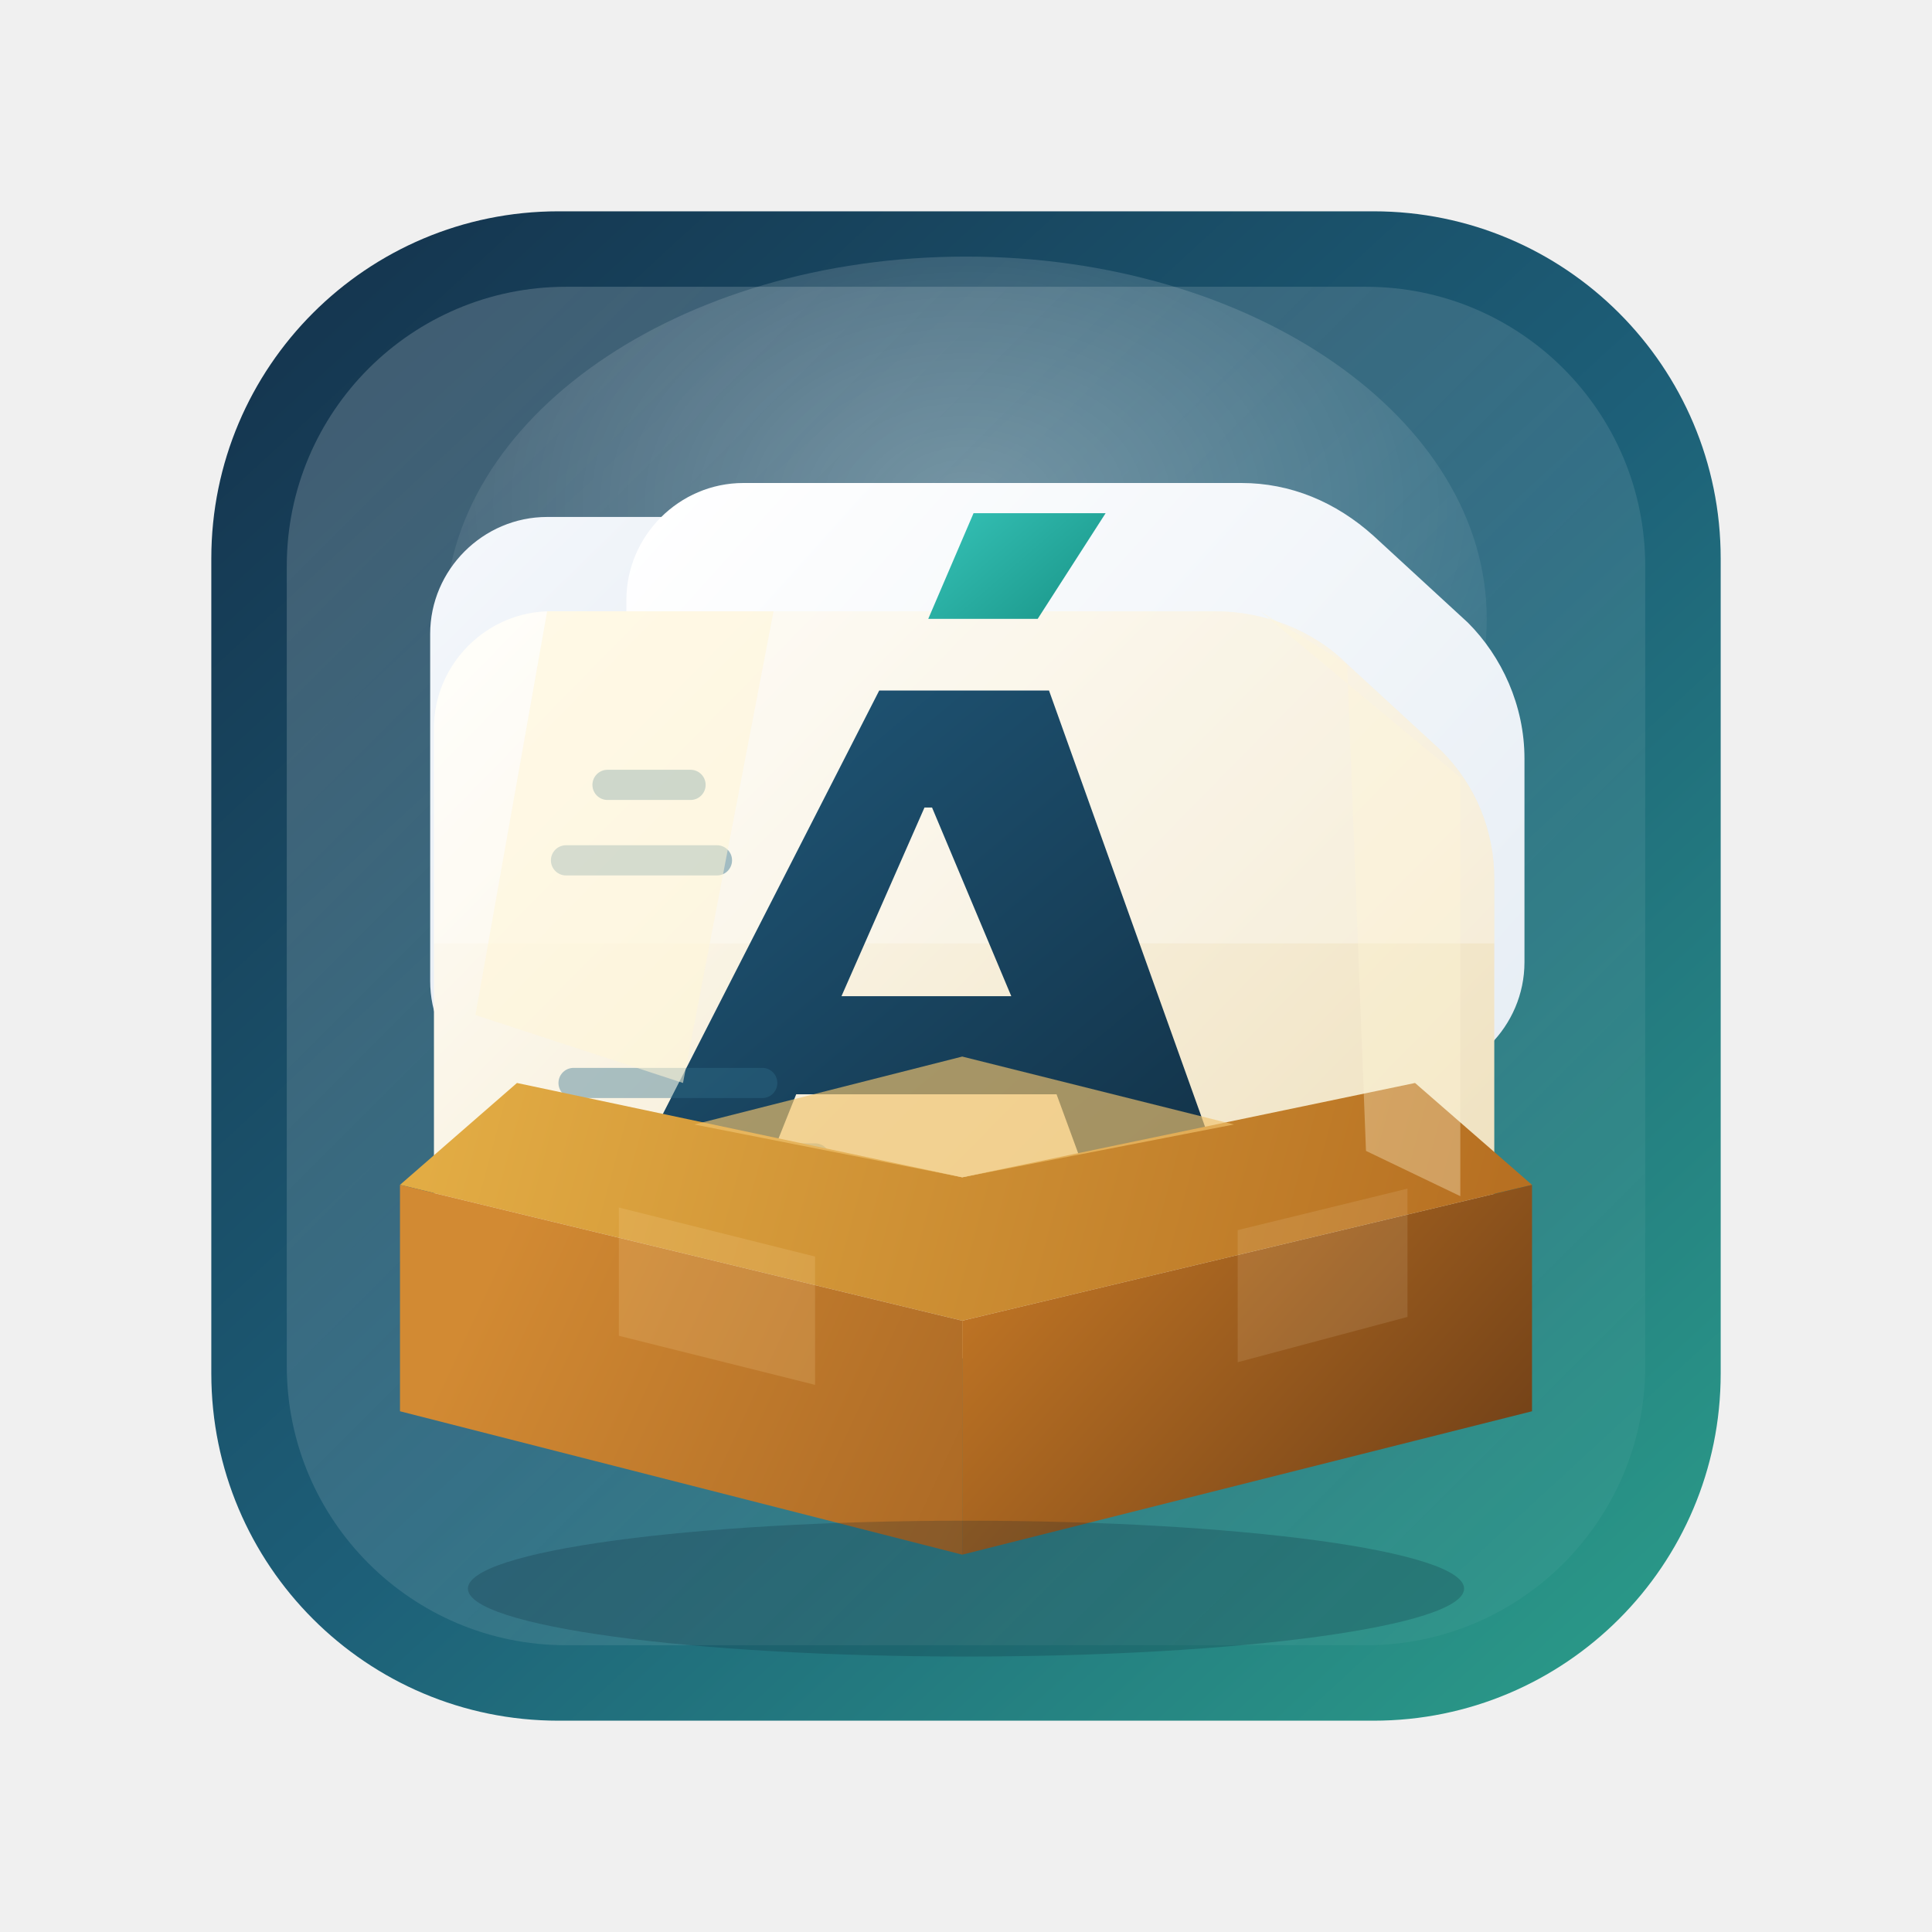
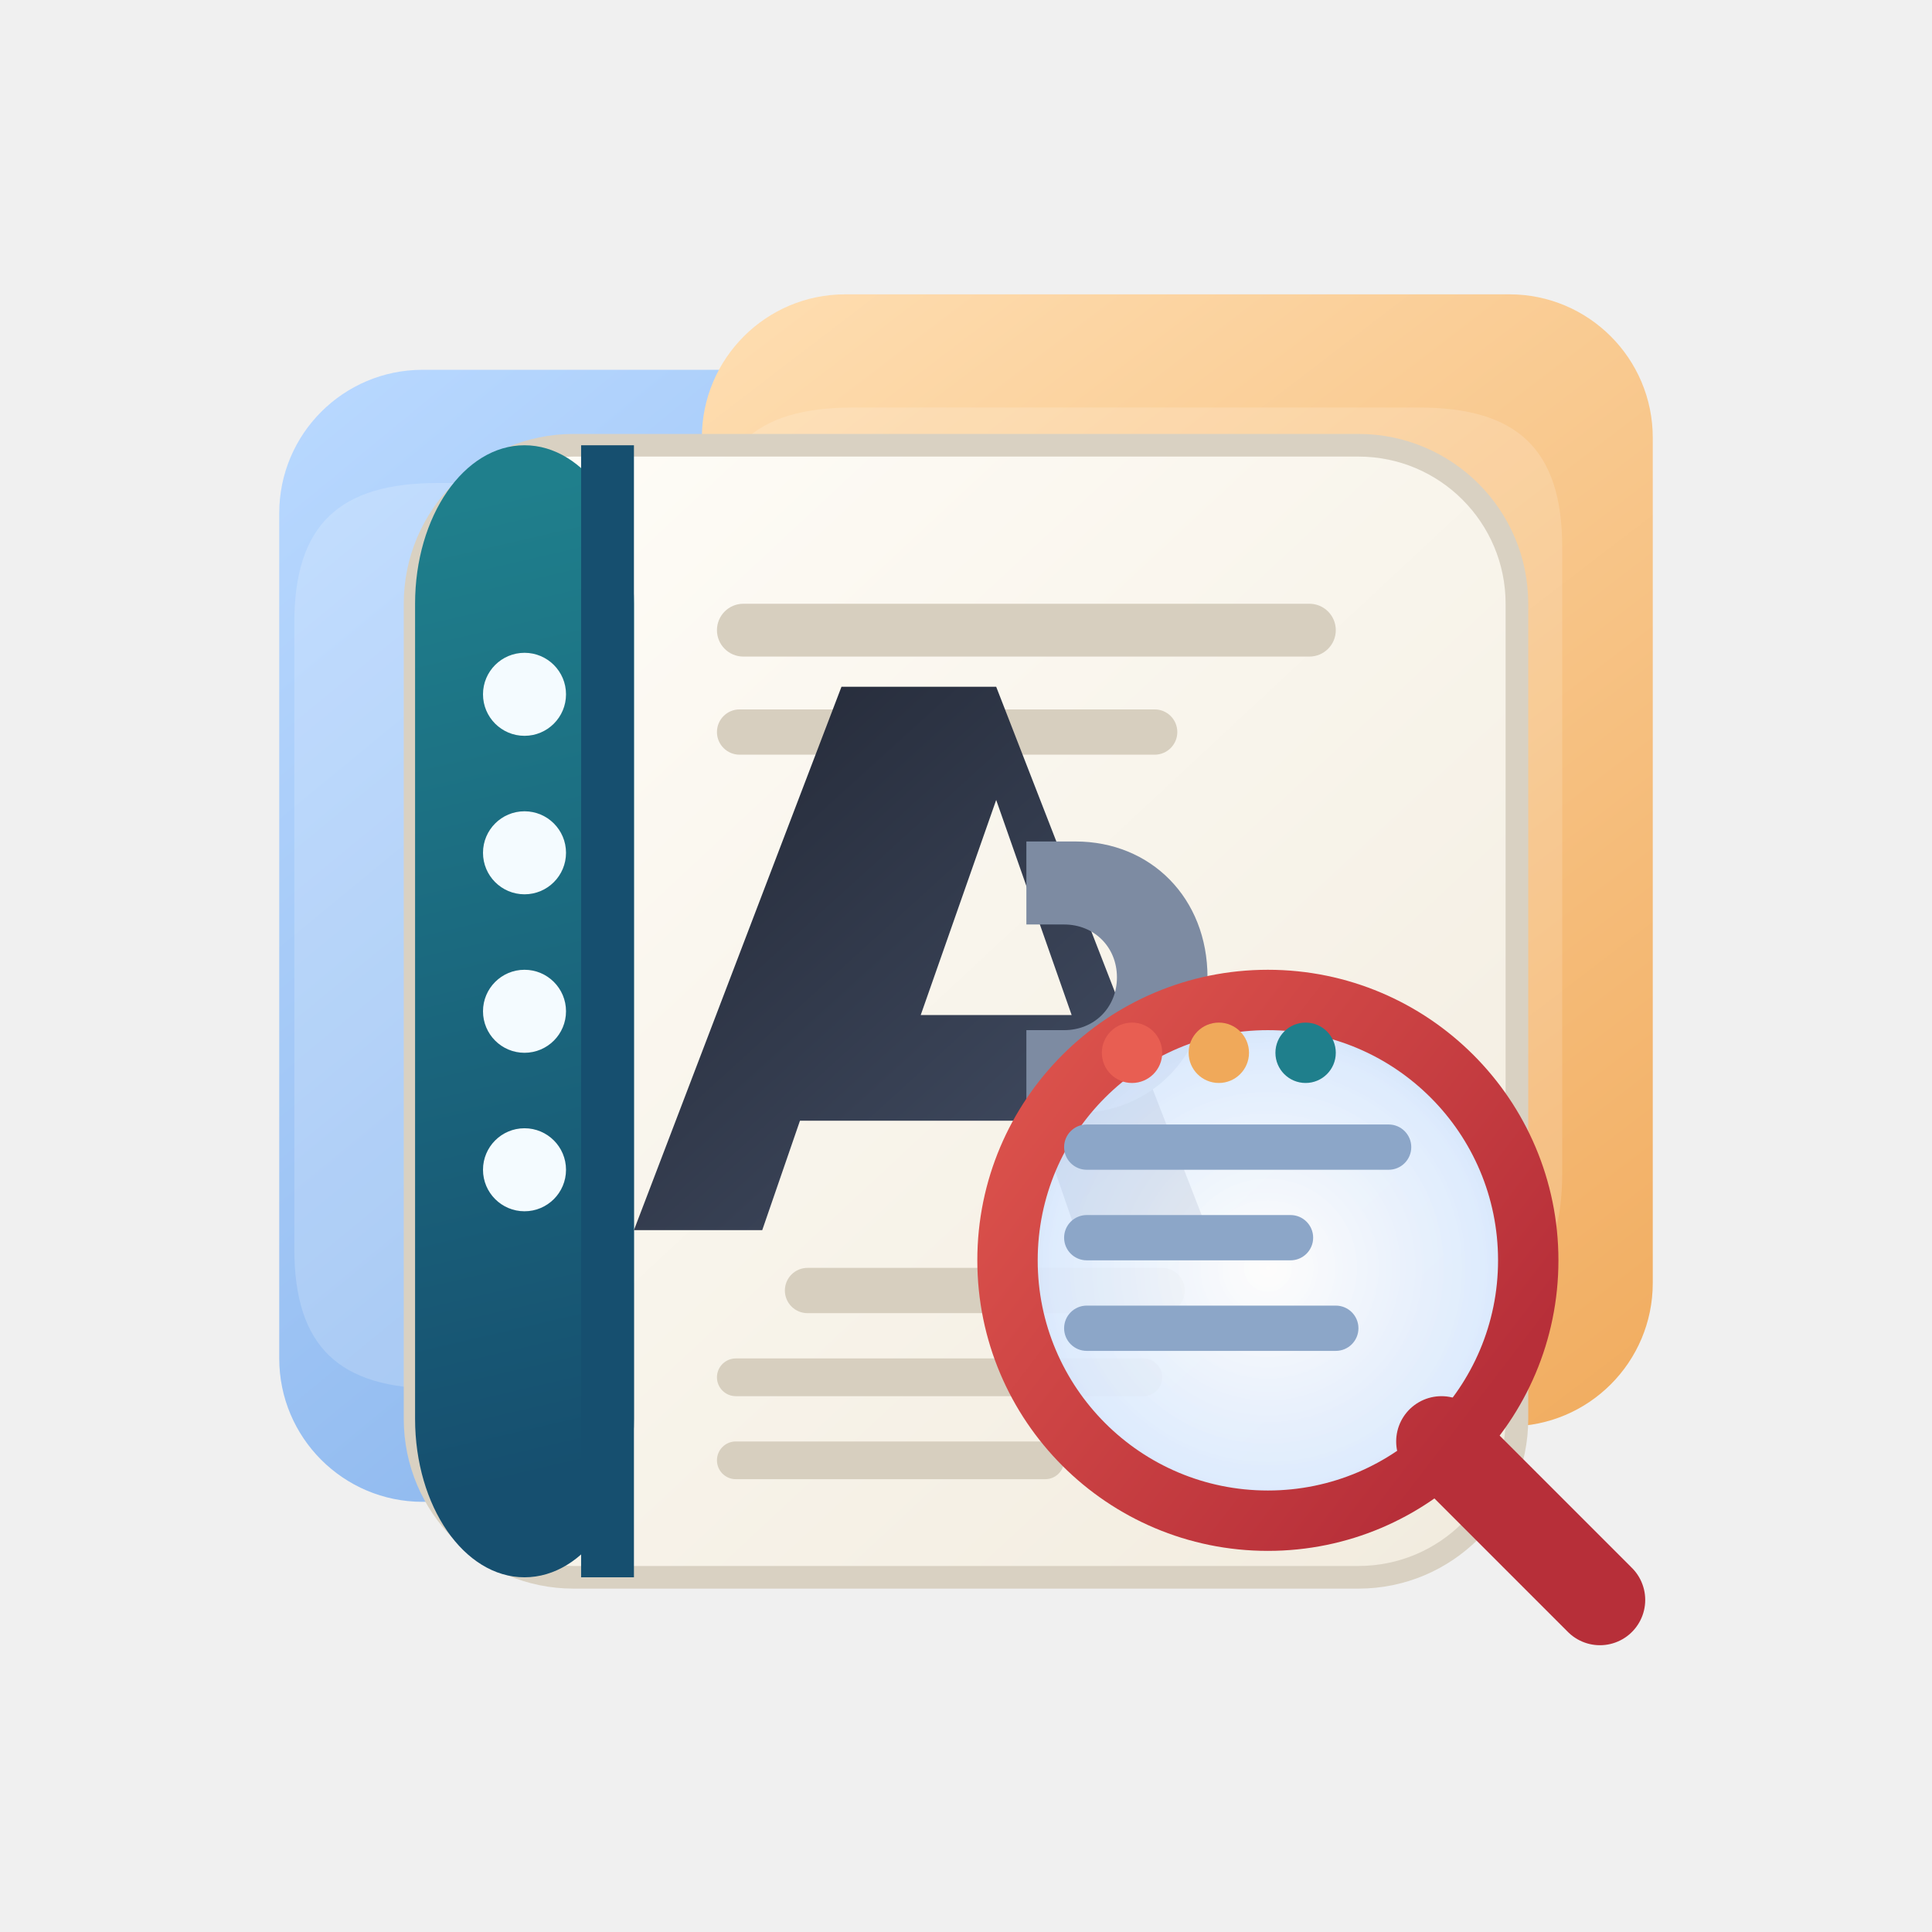
- <svg xmlns="http://www.w3.org/2000/svg" width="512" height="512" viewBox="0 0 512 512">
+ <svg xmlns="http://www.w3.org/2000/svg" width="512" height="512" viewBox="0 0 512 512" version="1.1">
  <defs>
-     <linearGradient id="bgGradient" x1="72" y1="56" x2="440" y2="456" gradientUnits="userSpaceOnUse">
-       <stop offset="0" stop-color="#14324c" />
-       <stop offset="0.52" stop-color="#1d5f78" />
-       <stop offset="1" stop-color="#2b9d89" />
+     <linearGradient id="cardBackLeft" x1="96" y1="92" x2="356" y2="408" gradientUnits="userSpaceOnUse">
+       <stop offset="0" stop-color="#b8d8ff" />
+       <stop offset="1" stop-color="#7aa9e6" />
    </linearGradient>
-     <linearGradient id="panelGradient" x1="112" y1="112" x2="400" y2="400" gradientUnits="userSpaceOnUse">
-       <stop offset="0" stop-color="#ffffff" stop-opacity="0.18" />
-       <stop offset="1" stop-color="#ffffff" stop-opacity="0.04" />
+     <linearGradient id="cardBackRight" x1="170" y1="72" x2="430" y2="412" gradientUnits="userSpaceOnUse">
+       <stop offset="0" stop-color="#ffe0b5" />
+       <stop offset="1" stop-color="#f0a95a" />
    </linearGradient>
-     <linearGradient id="cardBackGradient" x1="146" y1="108" x2="314" y2="280" gradientUnits="userSpaceOnUse">
-       <stop offset="0" stop-color="#f5f8fc" />
-       <stop offset="1" stop-color="#d7e0eb" />
+     <linearGradient id="cardFront" x1="120" y1="112" x2="392" y2="404" gradientUnits="userSpaceOnUse">
+       <stop offset="0" stop-color="#fffdf8" />
+       <stop offset="1" stop-color="#f2ecdf" />
    </linearGradient>
-     <linearGradient id="cardMidGradient" x1="188" y1="118" x2="386" y2="296" gradientUnits="userSpaceOnUse">
-       <stop offset="0" stop-color="#ffffff" />
-       <stop offset="1" stop-color="#e7eef5" />
+     <linearGradient id="spineGradient" x1="110" y1="136" x2="168" y2="386" gradientUnits="userSpaceOnUse">
+       <stop offset="0" stop-color="#1f7f8c" />
+       <stop offset="1" stop-color="#164f6f" />
    </linearGradient>
-     <linearGradient id="cardFrontGradient" x1="146" y1="150" x2="360" y2="360" gradientUnits="userSpaceOnUse">
-       <stop offset="0" stop-color="#fffdf7" />
-       <stop offset="1" stop-color="#efe1bf" />
+     <linearGradient id="glyphGradient" x1="178" y1="162" x2="336" y2="336" gradientUnits="userSpaceOnUse">
+       <stop offset="0" stop-color="#202532" />
+       <stop offset="1" stop-color="#49556d" />
    </linearGradient>
-     <linearGradient id="boxTopGradient" x1="124" y1="266" x2="392" y2="338" gradientUnits="userSpaceOnUse">
-       <stop offset="0" stop-color="#e2ac44" />
-       <stop offset="1" stop-color="#b77022" />
+     <linearGradient id="accentGradient" x1="204" y1="284" x2="366" y2="408" gradientUnits="userSpaceOnUse">
+       <stop offset="0" stop-color="#e85e52" />
+       <stop offset="1" stop-color="#b72f39" />
    </linearGradient>
-     <linearGradient id="boxFrontGradient" x1="138" y1="318" x2="376" y2="428" gradientUnits="userSpaceOnUse">
-       <stop offset="0" stop-color="#d28a33" />
-       <stop offset="1" stop-color="#8d4f1a" />
-     </linearGradient>
-     <linearGradient id="boxSideGradient" x1="300" y1="298" x2="406" y2="392" gradientUnits="userSpaceOnUse">
-       <stop offset="0" stop-color="#bd7324" />
-       <stop offset="1" stop-color="#6f3f17" />
-     </linearGradient>
-     <linearGradient id="glyphGradient" x1="190" y1="168" x2="316" y2="318" gradientUnits="userSpaceOnUse">
-       <stop offset="0" stop-color="#205879" />
-       <stop offset="1" stop-color="#123248" />
-     </linearGradient>
-     <linearGradient id="accentGradient" x1="252" y1="126" x2="290" y2="170" gradientUnits="userSpaceOnUse">
-       <stop offset="0" stop-color="#38c6bb" />
-       <stop offset="1" stop-color="#179184" />
-     </linearGradient>
-     <radialGradient id="glowGradient" cx="0.5" cy="0.34" r="0.66">
-       <stop offset="0" stop-color="#ffffff" stop-opacity="0.30" />
-       <stop offset="1" stop-color="#ffffff" stop-opacity="0" />
+     <radialGradient id="lensGlow" cx="0" cy="0" r="1" gradientTransform="translate(336 336) rotate(90) scale(84)" gradientUnits="userSpaceOnUse">
+       <stop offset="0" stop-color="#ffffff" stop-opacity="0.88" />
+       <stop offset="0.7" stop-color="#dbeaff" stop-opacity="0.92" />
+       <stop offset="1" stop-color="#b9d2f2" stop-opacity="1" />
    </radialGradient>
  </defs>
  <g>
-     <rect x="56" y="56" width="400" height="400" rx="92" ry="92" fill="url(#bgGradient)" />
-     <rect x="76" y="76" width="360" height="360" rx="74" ry="74" fill="url(#panelGradient)" />
-     <ellipse cx="256" cy="164" rx="138" ry="96" fill="url(#glowGradient)" />
+     <rect x="74" y="98" width="250" height="300" rx="38" ry="38" fill="url(#cardBackLeft)" />
+     <path d="M116 128h152c26 0 38 11 38 37v166c0 26-12 37-38 37H116c-26 0-38-11-38-37V165c0-26 12-37 38-37z" fill="#ffffff" fill-opacity="0.18" />
  </g>
  <g>
-     <path d="M145 137H277C290 137 303 142 313 151L336 172C346 181 352 194 352 208V260C352 277 338 291 321 291H145C128 291 114 277 114 260V168C114 151 128 137 145 137Z" fill="url(#cardBackGradient)" />
-     <path d="M197 128H329C342 128 354 133 364 142L389 165C398 174 404 187 404 201V255C404 272 390 286 373 286H197C180 286 166 272 166 255V159C166 142 180 128 197 128Z" fill="url(#cardMidGradient)" />
-     <path d="M146 162H322C335 162 348 167 357 176L382 199C391 208 396 220 396 233V329C396 346 382 360 365 360H146C129 360 115 346 115 329V193C115 176 129 162 146 162Z" fill="url(#cardFrontGradient)" />
-     <path d="M146 162H322C335 162 348 167 357 176L382 199C391 208 396 220 396 233V250H115V193C115 176 129 162 146 162Z" fill="#ffffff" opacity="0.30" />
+     <rect x="186" y="78" width="252" height="300" rx="38" ry="38" fill="url(#cardBackRight)" />
+     <path d="M226 108h150c26 0 38 11 38 37v166c0 26-12 37-38 37H226c-26 0-38-11-38-37V145c0-26 12-37 38-37z" fill="#ffffff" fill-opacity="0.16" />
  </g>
  <g>
-     <path d="M233 183H278L327 320H291L280 290H211L199 320H163ZM245 214L223 264H268L247 214Z" fill="url(#glyphGradient)" />
-     <path d="M258 136L293 136L275 164H246Z" fill="url(#accentGradient)" />
-     <rect x="157" y="204" width="30" height="8" rx="4" ry="4" fill="#2f6f8a" opacity="0.52" />
-     <rect x="146" y="224" width="48" height="8" rx="4" ry="4" fill="#2f6f8a" opacity="0.44" />
-     <rect x="148" y="283" width="58" height="8" rx="4" ry="4" fill="#2f6f8a" opacity="0.40" />
-     <rect x="148" y="303" width="72" height="8" rx="4" ry="4" fill="#2f6f8a" opacity="0.34" />
+     <rect x="110" y="118" width="292" height="300" rx="42" ry="42" fill="url(#cardFront)" />
+     <rect x="110" y="118" width="292" height="300" rx="42" ry="42" fill="none" stroke="#d9d1c2" stroke-width="6" />
+     <rect x="110" y="118" width="58" height="300" rx="42" ry="42" fill="url(#spineGradient)" />
+     <rect x="154" y="118" width="14" height="300" fill="#164f6f" />
  </g>
  <g>
-     <path d="M137 287L255 312L375 287L406 314L255 350L106 314Z" fill="url(#boxTopGradient)" />
-     <path d="M106 314L255 350V412L106 374Z" fill="url(#boxFrontGradient)" />
-     <path d="M255 350L406 314V374L255 412Z" fill="url(#boxSideGradient)" />
-     <path d="M184 298L255 312L327 298L255 280Z" fill="#f0c36d" opacity="0.66" />
-     <path d="M164 320L216 333V367L164 354Z" fill="#f8d79a" opacity="0.18" />
-     <path d="M328 326L373 315V349L328 361Z" fill="#fff2cf" opacity="0.12" />
+     <circle cx="139" cy="184" r="11" fill="#f4fbff" />
+     <circle cx="139" cy="226" r="11" fill="#f4fbff" />
+     <circle cx="139" cy="268" r="11" fill="#f4fbff" />
+     <circle cx="139" cy="310" r="11" fill="#f4fbff" />
+   </g>
+   <g fill="#d7cfbf">
+     <rect x="190" y="160" width="164" height="14" rx="7" ry="7" />
+     <rect x="190" y="188" width="122" height="12" rx="6" ry="6" />
+     <rect x="190" y="360" width="118" height="10" rx="5" ry="5" />
+     <rect x="190" y="382" width="92" height="10" rx="5" ry="5" />
  </g>
  <g>
-     <path d="M126 269L145 162L205 162L181 287Z" fill="#fff5d7" opacity="0.55" />
-     <path d="M334 162L387 206L387 317L362 305L357 176Z" fill="#fff5d7" opacity="0.34" />
+     <path d="M264 182l56 144h-35l-10-29h-63l-10 29h-34l55-144h41zm-20 87h40l-20-57-20 57z" fill="url(#glyphGradient)" />
+     <path d="M285 223c20 0 35 15 35 36s-15 36-35 36h-13v-22h10c8 0 14-6 14-14s-6-14-14-14h-10v-22h13z" fill="#7d8ba2" />
+     <rect x="208" y="336" width="106" height="12" rx="6" ry="6" fill="#d7cfbf" />
  </g>
  <g>
-     <ellipse cx="256" cy="421" rx="132" ry="18" fill="#0b2132" opacity="0.22" />
+     <circle cx="336" cy="334" r="69" fill="url(#lensGlow)" />
+     <circle cx="336" cy="334" r="69" fill="none" stroke="url(#accentGradient)" stroke-width="16" />
+     <path d="M382 382l42 42" fill="none" stroke="url(#accentGradient)" stroke-width="24" stroke-linecap="round" />
+     <rect x="282" y="298" width="92" height="12" rx="6" ry="6" fill="#8ca6c8" />
+     <rect x="282" y="322" width="66" height="12" rx="6" ry="6" fill="#8ca6c8" />
+     <rect x="282" y="346" width="78" height="12" rx="6" ry="6" fill="#8ca6c8" />
+     <circle cx="300" cy="279" r="8" fill="#e85e52" />
+     <circle cx="323" cy="279" r="8" fill="#f0a95a" />
+     <circle cx="346" cy="279" r="8" fill="#1f7f8c" />
  </g>
</svg>
